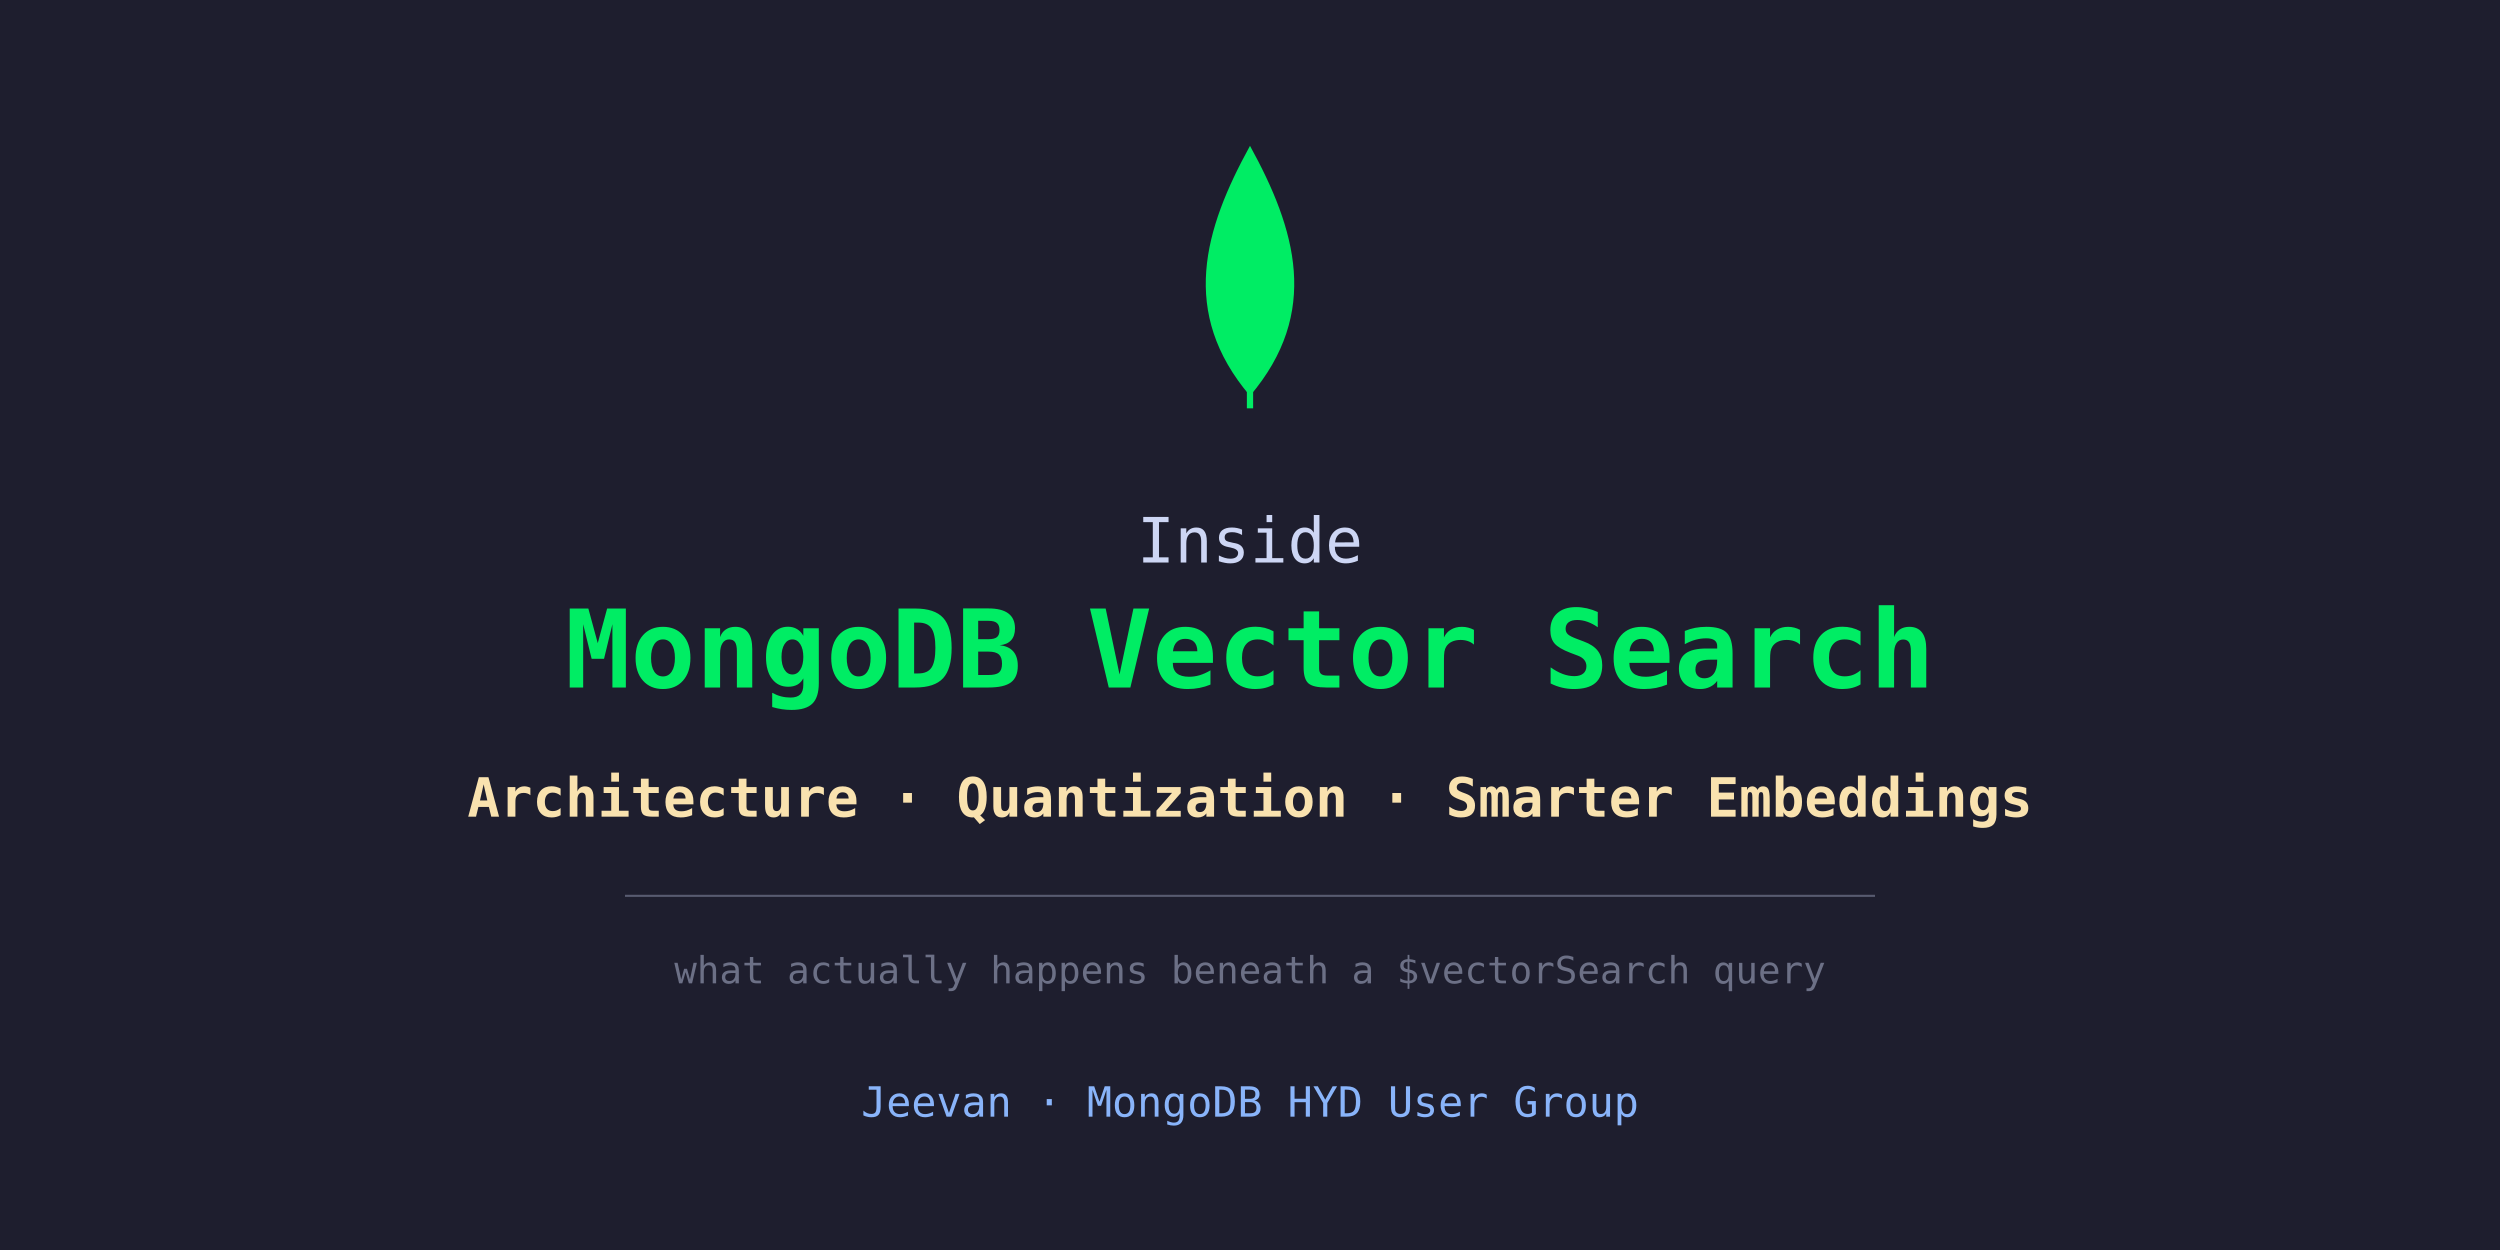
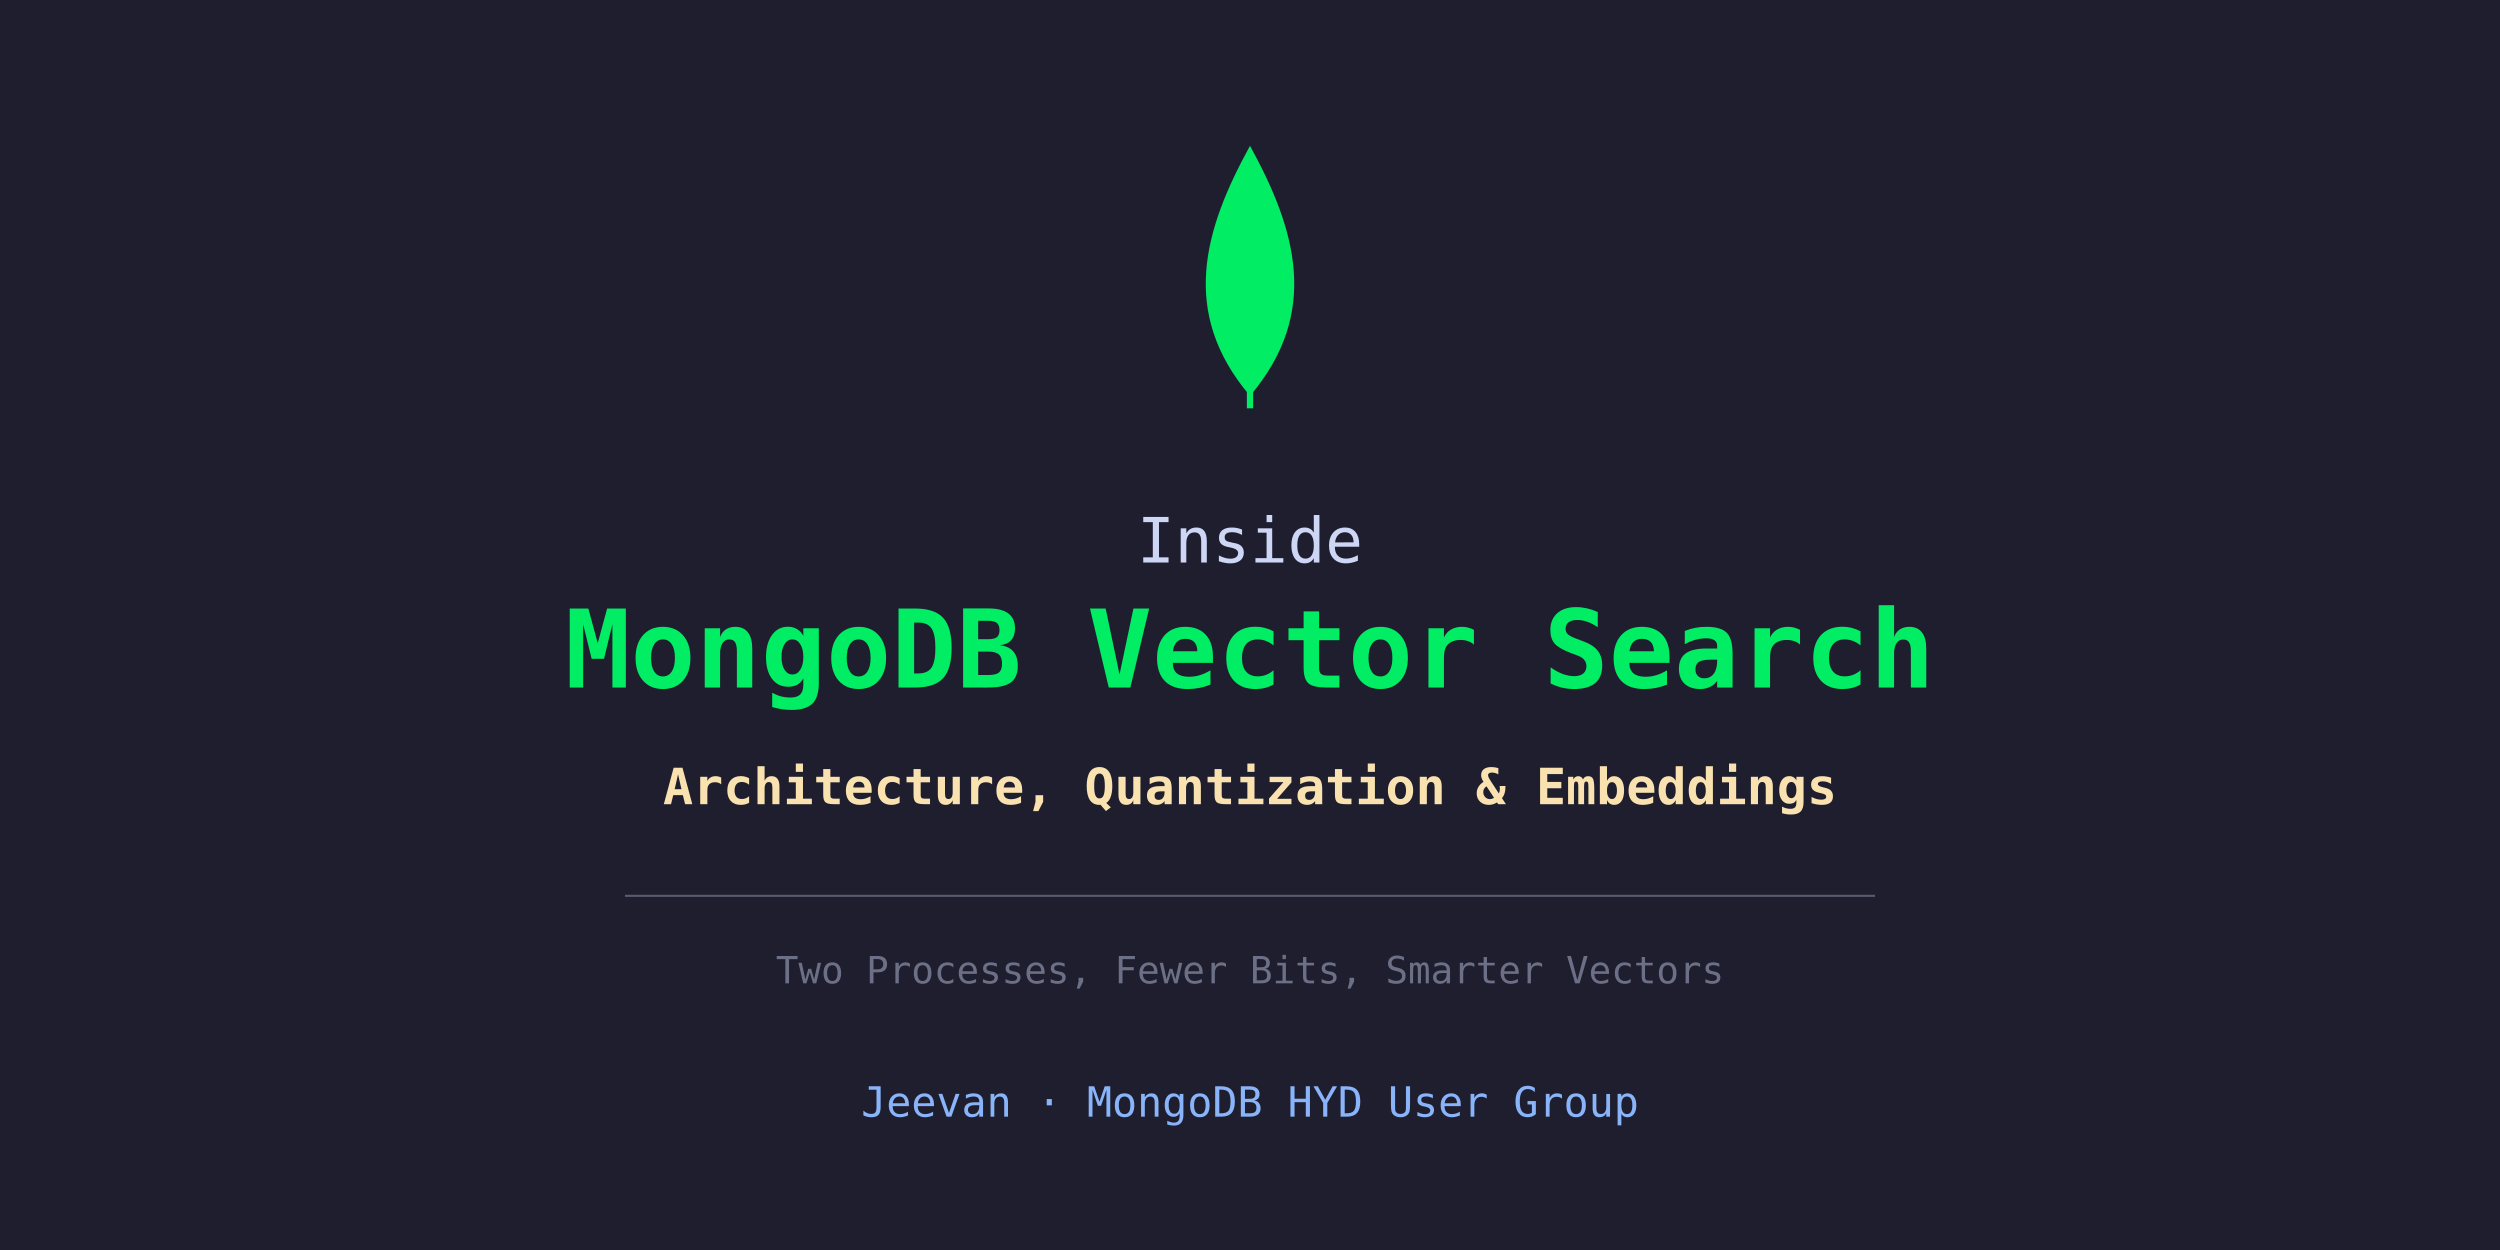
<svg xmlns="http://www.w3.org/2000/svg" viewBox="0 0 1200 600" font-family="monospace">
  <rect width="1200" height="600" fill="#1e1e2e" />
  <path d="M600 70 C 578 110, 566 150, 600 190 C 634 150, 622 110, 600 70 Z" fill="#00ED64" />
  <line x1="600" y1="150" x2="600" y2="196" stroke="#00ED64" stroke-width="3" />
  <text x="600" y="270" text-anchor="middle" font-size="30" fill="#cdd6f4">Inside</text>
  <text x="600" y="330" text-anchor="middle" font-size="52" font-weight="bold" fill="#00ED64">MongoDB Vector Search</text>
-   <text x="600" y="392" text-anchor="middle" font-size="26" font-weight="bold" fill="#f9e2af">Architecture · Quantization · Smarter Embeddings</text>
+   <text x="600" y="386" text-anchor="middle" font-size="24" font-weight="bold" fill="#f9e2af">Architecture, Quantization &amp; Embeddings</text>
  <line x1="300" y1="430" x2="900" y2="430" stroke="#585b70" stroke-width="1" />
-   <text x="600" y="472" text-anchor="middle" font-size="18" fill="#6c7086">what actually happens beneath a $vectorSearch query</text>
+   <text x="600" y="472" text-anchor="middle" font-size="18" fill="#6c7086">Two Processes, Fewer Bits, Smarter Vectors</text>
  <text x="600" y="536" text-anchor="middle" font-size="20" fill="#89b4fa">Jeevan · MongoDB HYD User Group</text>
</svg>
